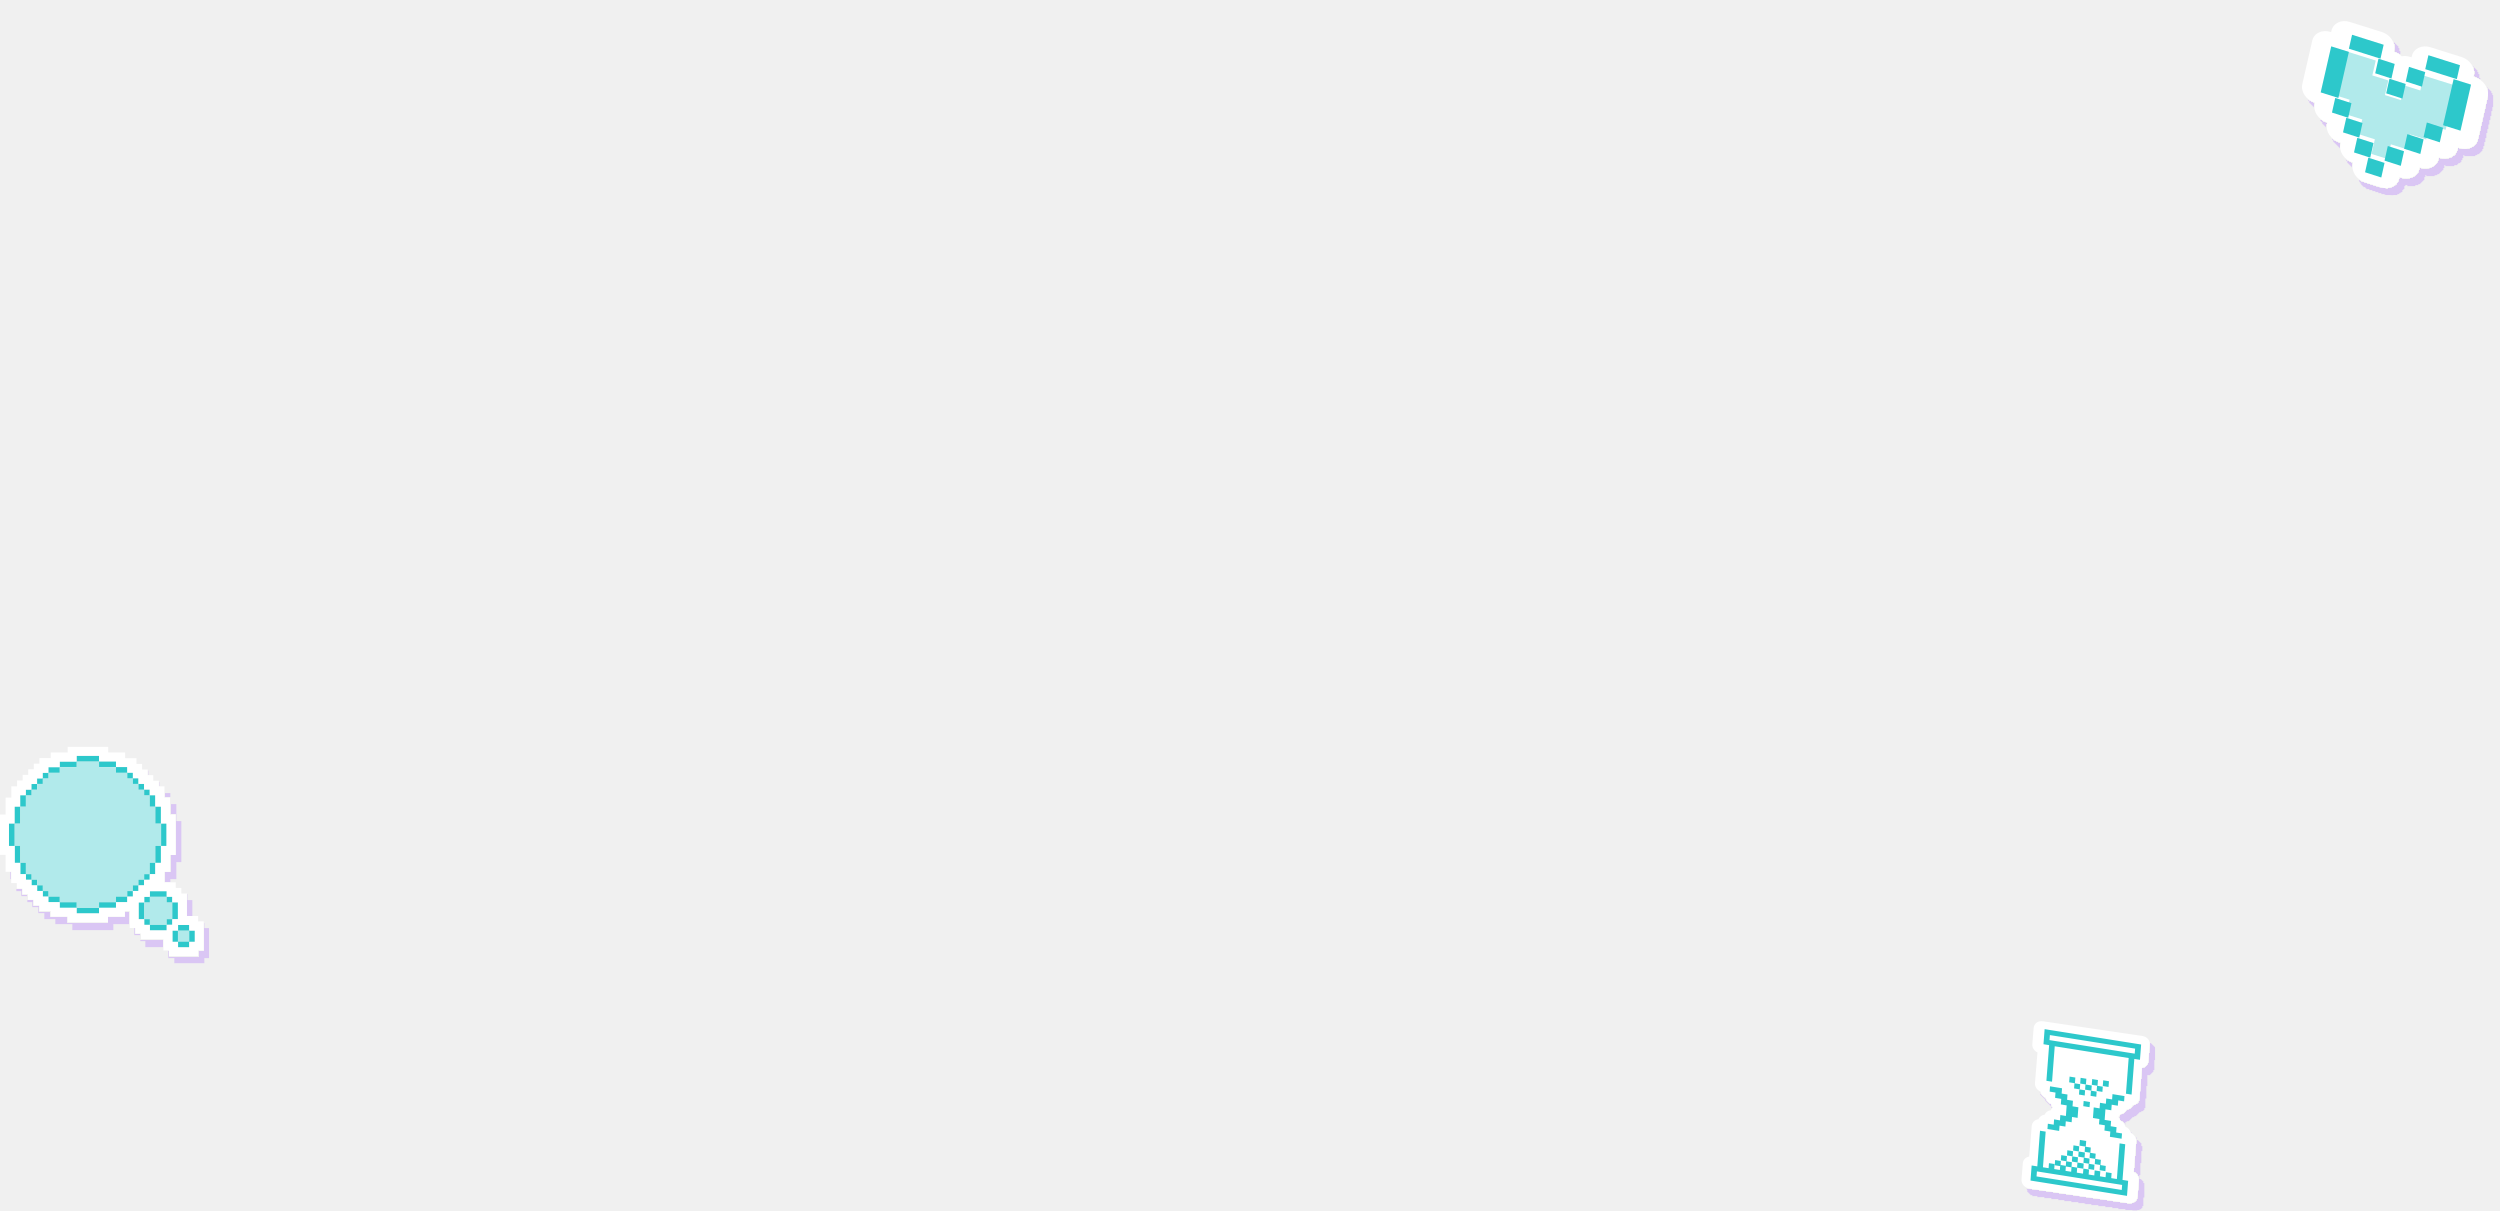
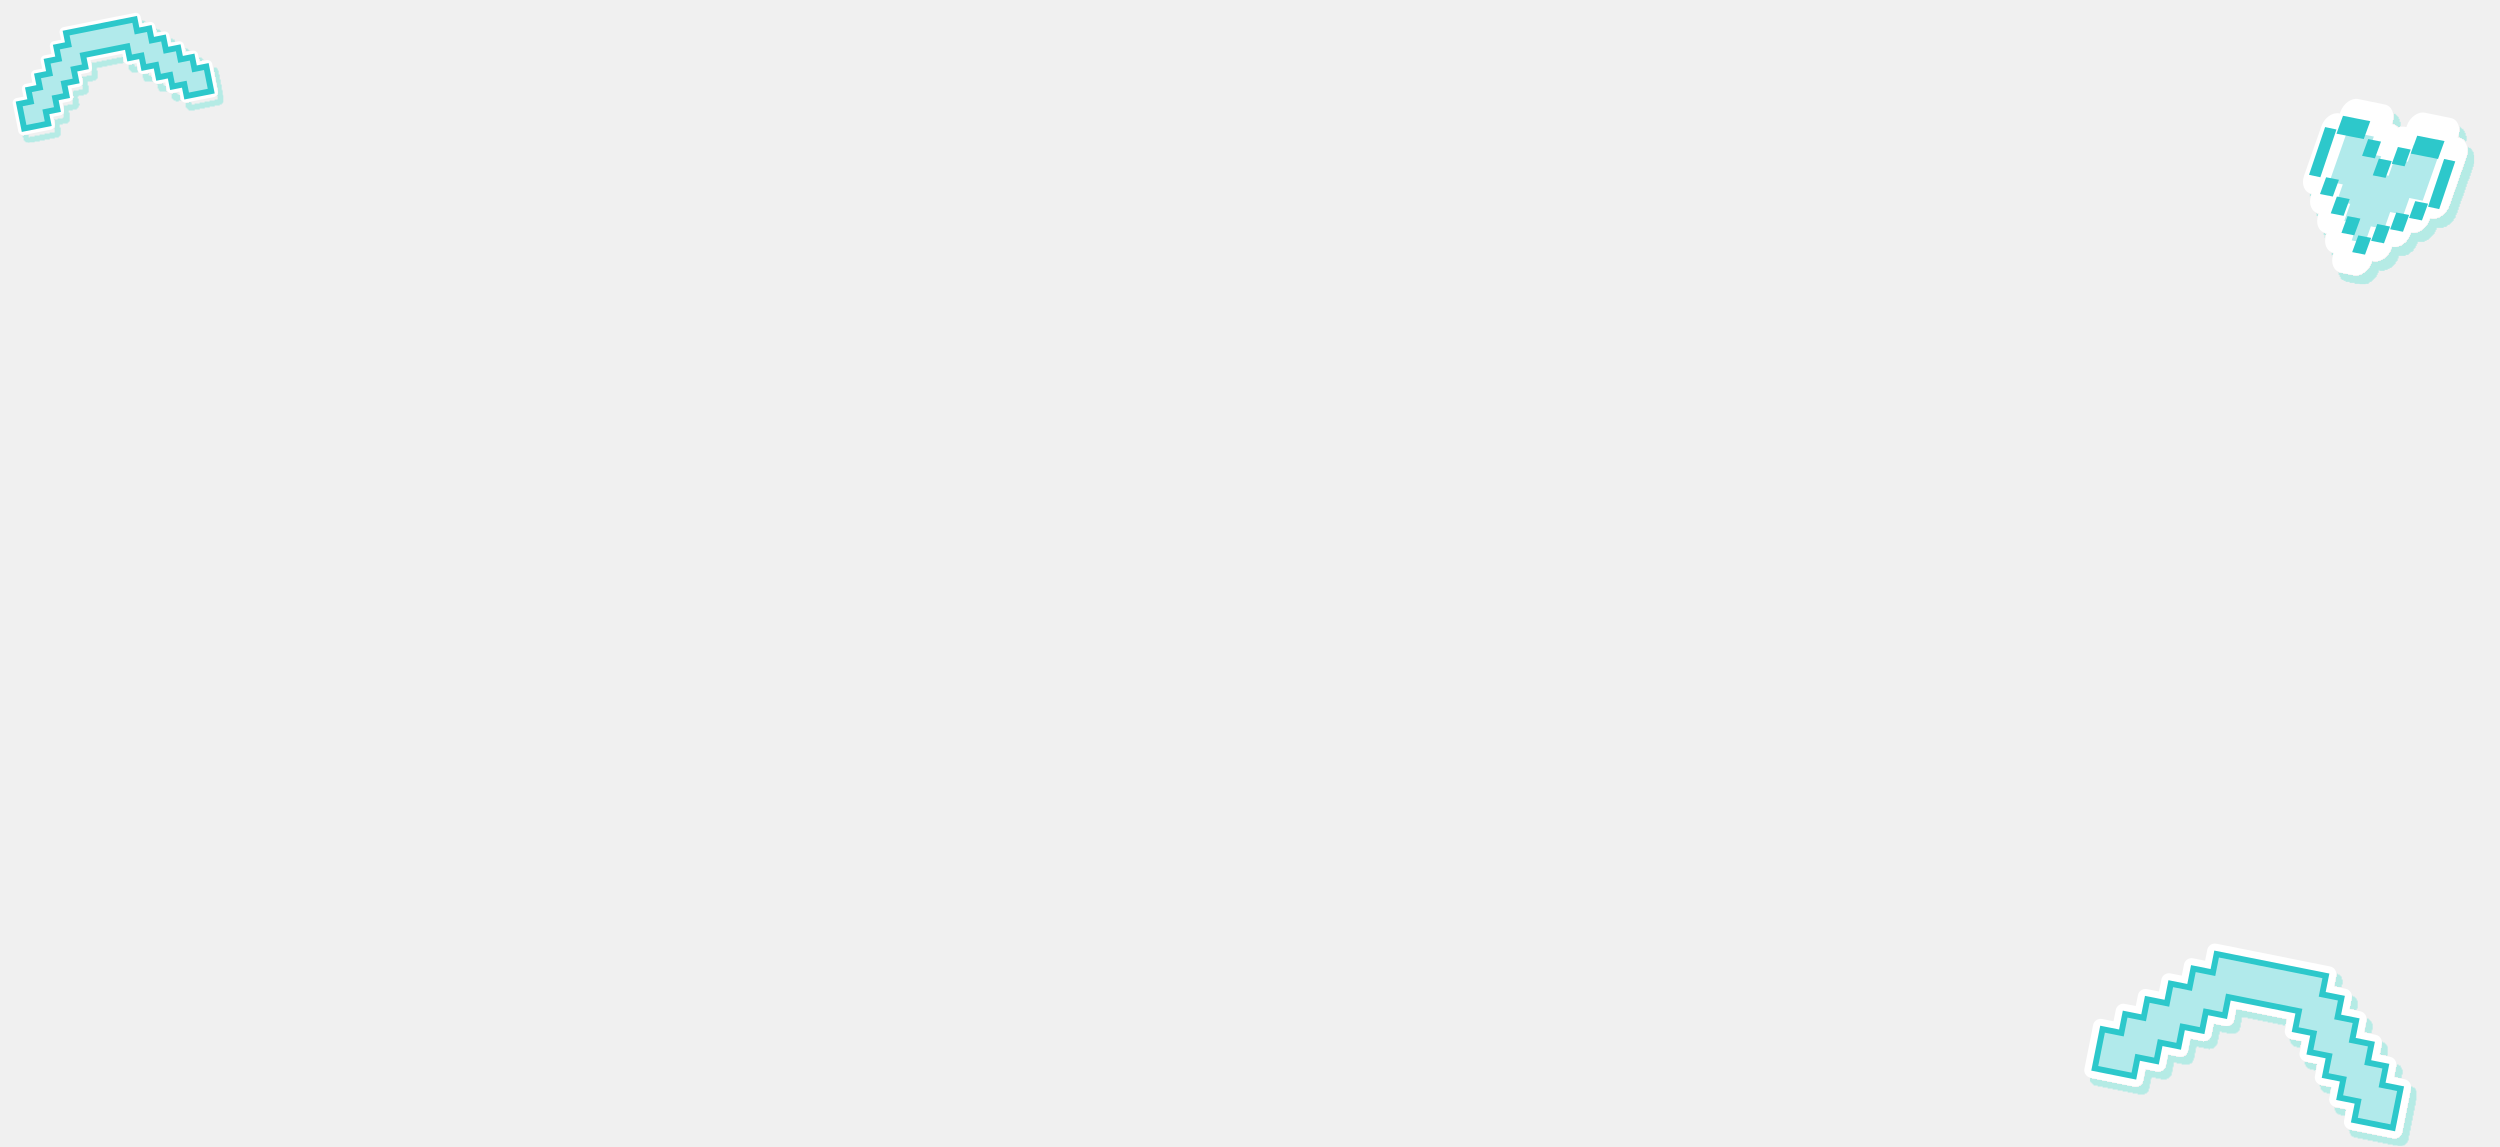
- <svg xmlns="http://www.w3.org/2000/svg" width="1041" height="504" viewBox="0 0 1041 504" fill="none">
-   <g filter="url(#filter0_d_4_1605)">
-     <path d="M62.383 359.297V364.01H60.053V366.34H57.67V368.67H55.34V371.053H53.009V373.383H48.296V375.713H41.253V378.096H31.88V375.713H24.836V373.383H20.123V371.053H17.793V368.67H15.463V366.34H13.08V364.01H10.75V359.297H8.42V352.253H6.037V342.88H8.42V335.837H10.75V331.124H13.08V328.794H15.463V326.463H17.793V324.08H20.123V321.75H24.836V319.42H31.88V317.037H41.253V319.42H48.296V321.75H53.009V324.08H55.34V326.463H57.67V328.794H60.053V331.124H62.383V335.837H64.713V342.88H67.096V352.253H64.713V359.297H62.383Z" fill="#B1EAEB" />
-     <path d="M69.426 342.88H67.096V352.253H69.426V342.88Z" fill="#2DC8CB" />
-     <path d="M67.043 352.253H64.713V359.296H67.043V352.253Z" fill="#2DC8CB" />
-     <path d="M67.043 335.837H64.713V342.88H67.043V335.837Z" fill="#2DC8CB" />
-     <path d="M64.713 331.123H62.383V335.836H64.713V331.123Z" fill="#2DC8CB" />
-     <path d="M64.713 359.296H62.383V364.01H64.713V359.296Z" fill="#2DC8CB" />
-     <path d="M62.383 328.793H60.053V331.123H62.383V328.793Z" fill="#2DC8CB" />
-     <path d="M62.383 364.01H60.053V366.34H62.383V364.01Z" fill="#2DC8CB" />
-     <path d="M60 326.463H57.67V328.793H60V326.463Z" fill="#2DC8CB" />
-     <path d="M60 366.339H57.67V368.669H60V366.339Z" fill="#2DC8CB" />
-     <path d="M57.67 324.08H55.34V326.41H57.67V324.08Z" fill="#2DC8CB" />
-     <path d="M57.67 368.669H55.34V371H57.67V368.669Z" fill="#2DC8CB" />
-     <path d="M55.339 321.75H53.009V324.08H55.339V321.75Z" fill="#2DC8CB" />
-     <path d="M55.339 371.053H53.009V373.383H55.339V371.053Z" fill="#2DC8CB" />
-     <path d="M53.01 319.419H48.296V321.75H53.01V319.419Z" fill="#2DC8CB" />
-     <path d="M53.01 373.383H48.296V375.713H53.01V373.383Z" fill="#2DC8CB" />
-     <path d="M48.296 375.713H41.253V378.043H48.296V375.713Z" fill="#2DC8CB" />
-     <path d="M48.296 317.037H41.253V319.367H48.296V317.037Z" fill="#2DC8CB" />
-     <path d="M41.253 378.096H31.88V380.426H41.253V378.096Z" fill="#2DC8CB" />
-     <path d="M41.253 314.707H31.88V317.037H41.253V314.707Z" fill="#2DC8CB" />
-     <path d="M31.88 375.713H24.836V378.043H31.88V375.713Z" fill="#2DC8CB" />
-     <path d="M31.88 317.037H24.836V319.367H31.88V317.037Z" fill="#2DC8CB" />
-     <path d="M24.837 319.419H20.123V321.75H24.837V319.419Z" fill="#2DC8CB" />
-     <path d="M24.837 373.383H20.123V375.713H24.837V373.383Z" fill="#2DC8CB" />
-     <path d="M20.123 321.75H17.793V324.08H20.123V321.75Z" fill="#2DC8CB" />
-     <path d="M20.123 371.053H17.793V373.383H20.123V371.053Z" fill="#2DC8CB" />
-     <path d="M17.794 324.08H15.463V326.41H17.794V324.08Z" fill="#2DC8CB" />
-     <path d="M17.794 368.669H15.463V371H17.794V368.669Z" fill="#2DC8CB" />
-     <path d="M15.41 326.463H13.08V328.793H15.41V326.463Z" fill="#2DC8CB" />
-     <path d="M15.41 366.339H13.08V368.669H15.41V366.339Z" fill="#2DC8CB" />
-     <path d="M13.08 328.793H10.749V331.123H13.08V328.793Z" fill="#2DC8CB" />
-     <path d="M13.08 364.01H10.749V366.34H13.08V364.01Z" fill="#2DC8CB" />
-     <path d="M10.75 331.123H8.42V335.836H10.75V331.123Z" fill="#2DC8CB" />
-     <path d="M10.75 359.296H8.42V364.01H10.75V359.296Z" fill="#2DC8CB" />
-     <path d="M8.367 335.837H6.037V342.88H8.367V335.837Z" fill="#2DC8CB" />
-     <path d="M8.367 352.253H6.037V359.296H8.367V352.253Z" fill="#2DC8CB" />
-     <path d="M6.037 342.88H3.707V352.253H6.037V342.88Z" fill="#2DC8CB" />
-     <path d="M69.427 382.756V385.139H62.383V382.756H60.053V375.712H62.383V373.382H69.427V375.712H71.757V382.756H69.427Z" fill="#B1EAEB" />
-     <path d="M74.087 375.712H71.757V382.755H74.087V375.712Z" fill="#2DC8CB" />
-     <path d="M71.757 382.755H69.427V385.085H71.757V382.755Z" fill="#2DC8CB" />
-     <path d="M71.757 373.382H69.427V375.712H71.757V373.382Z" fill="#2DC8CB" />
-     <path d="M69.427 385.138H62.384V387.468H69.427V385.138Z" fill="#2DC8CB" />
-     <path d="M69.427 371.052H62.384V373.382H69.427V371.052Z" fill="#2DC8CB" />
-     <path d="M62.383 373.382H60.053V375.712H62.383V373.382Z" fill="#2DC8CB" />
-     <path d="M62.383 382.755H60.053V385.085H62.383V382.755Z" fill="#2DC8CB" />
-     <path d="M60.001 375.712H57.67V382.755H60.001V375.712Z" fill="#2DC8CB" />
-     <path d="M78.853 387.47H74.14V392.183H78.853V387.47Z" fill="#B1EAEB" />
-     <path d="M81.13 387.47H78.8V392.183H81.13V387.47Z" fill="#2DC8CB" />
-     <path d="M78.853 385.139H74.14V387.469H78.853V385.139Z" fill="#2DC8CB" />
-     <path d="M78.853 392.13H74.14V394.46H78.853V392.13Z" fill="#2DC8CB" />
-     <path d="M74.087 387.47H71.757V392.183H74.087V387.47Z" fill="#2DC8CB" />
-     <path d="M41.254 314.707V317.037H48.297V319.367H53.01V321.697H55.34V324.027H57.67V326.358H60V328.688H62.33V331.124H64.66V335.837H66.99V342.88H69.321V352.253H66.99V359.297H64.66V364.01H62.33V366.34H60V368.67H57.67V371H55.34V373.33H53.01V375.66H48.297V377.991H41.254V380.321H31.88V377.991H24.837V375.66H20.124V373.33H17.794V371H15.463V368.67H13.133V366.34H10.803V364.01H8.473V359.297H6.143V352.253H3.707V342.88H6.037V335.837H8.367V331.124H10.697V328.794H13.027V326.463H15.357V324.133H17.688V321.803H20.124V319.473H24.837V317.143H31.88V314.707H41.254ZM69.427 371.053V373.383H71.757V375.713H74.087V382.757H71.757V385.087H69.427V387.417H62.383V385.14H60.053V382.81H57.723V375.766H60.053V373.436H62.383V371.106H69.427V371.053ZM78.8 385.14V387.47H81.13V392.183H78.8V394.513H74.14V392.183H71.81V387.47H74.14V385.14H78.8ZM44.96 311H41.254H31.88H28.173V313.33H24.837H21.13V315.66H20.124H16.417V317.99H14.086V320.32H11.756V322.651H9.426V324.981H7.096V327.417H4.713V331.124V332.13H2.33V335.837V339.173H0V342.88V352.253V355.96H2.33V359.297V363.004H4.66V364.01V367.717H6.99V370.047H9.32V372.377H11.65V374.707H13.981V377.037H16.417V379.367H20.124H21.13V381.698H24.837H28.173V384.028H31.88H41.254H44.96V381.698H48.297H52.004V379.367H53.01H54.016V382.704V386.411H56.346V388.741H58.676V391.071H62.383H68.05V392.077V395.784H70.38V398.114H74.087H78.8H82.507V395.784H84.837V392.077V387.364V383.657H82.507V381.433H78.8H77.847V375.766V372.059H75.517V369.729H73.186V367.399H69.48H68.473V364.063V363.057H70.803V359.35V356.013H73.133V352.306V342.88V339.173H70.803V335.837V332.13H68.473V331.124V327.417H66.143V325.087H63.813V322.756H61.483V320.426H59.153V318.096H56.823V315.713H53.116H52.11V313.33H48.403H45.066V311H44.96Z" fill="white" />
+ <svg xmlns="http://www.w3.org/2000/svg" width="983" height="451" viewBox="0 0 983 451" fill="none">
+   <g filter="url(#filter0_d_201_8220)">
+     <path d="M966.803 54.192L966.321 54.094L966.528 53.505C967.698 50.17 966.416 46.965 963.689 46.407L953.502 44.323C950.775 43.765 947.565 46.052 946.395 49.387L946.188 49.976L945.707 49.877C944.745 49.68 943.759 49.794 942.83 50.235C942.315 49.499 941.536 49.024 940.574 48.827L940.413 48.794L940.62 48.206C941.79 44.871 940.508 41.665 937.781 41.108L927.273 38.958C924.546 38.4 921.417 40.704 920.246 44.038L920.04 44.627L919.879 44.594C917.152 44.036 913.977 46.225 912.806 49.56L905.955 69.078C904.785 72.413 906.067 75.618 908.794 76.176L908.954 76.209L908.748 76.798C907.577 80.132 908.859 83.338 911.586 83.896L911.747 83.929L911.54 84.517C910.37 87.852 911.652 91.058 914.379 91.616L914.86 91.714L914.654 92.302C913.483 95.637 914.765 98.843 917.492 99.401L917.653 99.434L917.446 100.022C916.276 103.357 917.558 106.563 920.285 107.12L925.418 108.171C928.145 108.728 931.355 106.441 932.526 103.107L932.732 102.518L933.214 102.617C935.941 103.175 939.151 100.888 940.321 97.553L940.528 96.964L940.688 96.997C943.415 97.555 946.625 95.268 947.796 91.933L948.002 91.345L948.163 91.378C950.89 91.936 954.1 89.649 955.27 86.314L955.477 85.725L955.958 85.824C958.685 86.382 961.895 84.095 963.065 80.76L969.916 61.242C970.846 57.858 969.53 54.75 966.803 54.192Z" fill="white" />
+     <path d="M954.341 57.975L949.107 56.905L946.756 63.597L941.522 62.527L939.207 69.121L933.973 68.05L936.288 61.457L931.054 60.387L933.404 53.695L928.17 52.625L922.936 51.555L920.586 58.247L918.27 64.84L915.955 71.434L921.189 72.504L918.873 79.097L924.107 80.167L921.757 86.859L926.991 87.929L924.676 94.522L929.91 95.592L932.225 88.999L937.46 90.069L939.81 83.377L945.044 84.447L947.359 77.854L952.593 78.924L954.909 72.331L957.225 65.737L959.575 59.045L954.341 57.975Z" fill="#B1EAEB" />
+     <path d="M932.329 93.534L927.285 92.542L924.877 99.134L929.921 100.126L932.329 93.534Z" fill="#2DC8CB" />
+     <path d="M939.782 89.078L934.738 88.086L932.33 94.679L937.374 95.67L939.782 89.078Z" fill="#2DC8CB" />
+     <path d="M928.105 85.948L923.061 84.957L920.653 91.549L925.697 92.54L928.105 85.948Z" fill="#2DC8CB" />
+     <path d="M947.258 84.536L942.214 83.544L939.806 90.137L944.851 91.128L947.258 84.536Z" fill="#2DC8CB" />
+     <path d="M923.9 78.276L918.855 77.285L916.448 83.877L921.492 84.869L923.9 78.276Z" fill="#2DC8CB" />
+     <path d="M954.711 80.08L949.667 79.088L947.259 85.68L952.304 86.672L954.711 80.08Z" fill="#2DC8CB" />
+     <path d="M919.672 70.691L914.628 69.699L912.22 76.291L917.265 77.283L919.672 70.691Z" fill="#2DC8CB" />
+     <path d="M940.417 63.347L935.373 62.355L932.965 68.947L938.009 69.939L940.417 63.347Z" fill="#2DC8CB" />
+     <path d="M916.566 57.237L918.696 50.914L914.231 49.962L912.101 56.286L910.003 62.516L907.904 68.747L912.369 69.698L914.467 63.468L916.566 57.237Z" fill="#2DC8CB" />
+     <path d="M961.026 62.508L958.9 68.829L956.806 75.056L954.712 81.284L959.099 82.22L961.194 75.993L963.288 69.765L965.414 63.445L961.026 62.508Z" fill="#2DC8CB" />
+     <path d="M947.896 58.802L942.851 57.81L940.443 64.402L945.488 65.394L947.896 58.802Z" fill="#2DC8CB" />
+     <path d="M936.214 55.673L931.17 54.682L928.762 61.274L933.807 62.266L936.214 55.673Z" fill="#2DC8CB" />
+     <path d="M958.624 62.506L961.185 55.473L955.82 54.415L950.454 53.357L947.893 60.39L953.259 61.448L958.624 62.506Z" fill="#2DC8CB" />
+     <path d="M929.429 54.681L931.99 47.648L926.624 46.591L921.259 45.533L918.698 52.566L924.063 53.623L929.429 54.681Z" fill="#2DC8CB" />
  </g>
-   <g filter="url(#filter1_d_4_1605)">
-     <path d="M1030.58 32.148L1029.96 31.954L1030.09 31.407C1030.8 28.301 1028.5 24.842 1025.01 23.746L1011.96 19.654C1008.47 18.558 1005.01 20.213 1004.3 23.318L1004.17 23.866L1003.56 23.673C1002.32 23.286 1001.13 23.205 1000.08 23.463C999.283 22.625 998.216 21.997 996.983 21.61L996.777 21.546L996.903 20.998C997.614 17.893 995.322 14.433 991.83 13.338L978.372 9.116C974.879 8.02 971.52 9.707 970.809 12.813L970.684 13.361L970.478 13.296C966.985 12.2 963.544 13.764 962.834 16.869L958.674 35.044C957.963 38.149 960.254 41.608 963.747 42.704L963.953 42.768L963.827 43.316C963.117 46.421 965.408 49.881 968.901 50.977L969.106 51.041L968.981 51.589C968.27 54.694 970.561 58.154 974.054 59.249L974.67 59.443L974.545 59.99C973.834 63.096 976.125 66.555 979.618 67.651L979.824 67.715L979.698 68.263C978.988 71.368 981.279 74.828 984.772 75.924L991.347 77.986C994.839 79.082 998.301 77.427 999.012 74.322L999.137 73.773L999.754 73.967C1003.25 75.062 1006.71 73.408 1007.42 70.302L1007.54 69.754L1007.75 69.819C1011.24 70.915 1014.7 69.26 1015.42 66.155L1015.54 65.607L1015.75 65.671C1019.24 66.767 1022.7 65.112 1023.41 62.007L1023.54 61.459L1024.15 61.652C1027.65 62.748 1031.11 61.093 1031.82 57.988L1035.98 39.813C1036.38 36.612 1034.07 33.243 1030.58 32.148Z" fill="white" />
-     <path d="M1015.92 33.572L1009.25 31.482L1007.83 37.678L1001.17 35.588L999.769 41.692L993.104 39.603L994.502 33.498L987.837 31.409L989.256 25.213L982.59 23.124L975.925 21.034L974.506 27.229L973.108 33.334L971.71 39.438L978.375 41.528L976.977 47.632L983.643 49.722L982.224 55.917L988.889 58.007L987.491 64.111L994.157 66.201L995.555 60.096L1002.22 62.186L1003.64 55.99L1010.3 58.08L1011.7 51.976L1018.37 54.065L1019.77 47.961L1021.16 41.857L1022.58 35.661L1015.92 33.572Z" fill="#B1EAEB" />
-     <path d="M992.922 67.831L986.165 65.654L984.81 71.734L991.567 73.91L992.922 67.831Z" fill="#2DC8CB" />
-     <path d="M1001.04 62.98L994.279 60.804L992.924 66.884L999.681 69.06L1001.04 62.98Z" fill="#2DC8CB" />
-     <path d="M988.323 59.573L981.566 57.397L980.211 63.477L986.968 65.653L988.323 59.573Z" fill="#2DC8CB" />
-     <path d="M1009.18 58.035L1002.42 55.859L1001.06 61.939L1007.82 64.115L1009.18 58.035Z" fill="#2DC8CB" />
-     <path d="M983.746 51.221L976.988 49.045L975.633 55.125L982.39 57.301L983.746 51.221Z" fill="#2DC8CB" />
-     <path d="M1017.29 53.185L1010.53 51.008L1009.18 57.088L1015.93 59.264L1017.29 53.185Z" fill="#2DC8CB" />
-     <path d="M979.144 42.963L972.387 40.787L971.031 46.867L977.789 49.043L979.144 42.963Z" fill="#2DC8CB" />
-     <path d="M1001.73 34.968L994.97 32.791L993.614 38.871L1000.37 41.048L1001.73 34.968Z" fill="#2DC8CB" />
-     <path d="M976.605 28.066L978.081 21.612L970.718 19.3L969.242 25.755L967.787 32.115L966.333 38.474L973.696 40.786L975.15 34.426L976.605 28.066Z" fill="#2DC8CB" />
-     <path d="M1021.68 32.958L1020.2 39.415L1018.75 45.778L1017.29 52.14L1024.55 54.417L1026.01 48.055L1027.46 41.693L1028.94 35.235L1021.68 32.958Z" fill="#2DC8CB" />
-     <path d="M1009.87 30.02L1003.11 27.844L1001.76 33.924L1008.51 36.1L1009.87 30.02Z" fill="#2DC8CB" />
-     <path d="M997.153 26.615L990.395 24.439L989.04 30.518L995.797 32.695L997.153 26.615Z" fill="#2DC8CB" />
-     <path d="M1023.02 32.956L1024.34 27.151L1017.76 25.074L1011.19 22.996L1009.87 28.8L1016.44 30.878L1023.02 32.956Z" fill="#2DC8CB" />
-     <path d="M991.234 24.438L992.553 18.633L985.977 16.556L979.402 14.478L978.083 20.282L984.659 22.36L991.234 24.438Z" fill="#2DC8CB" />
+   <g filter="url(#filter1_d_201_8220)">
+     <path d="M945.57 424.394L941.271 423.536L942.16 419.087C942.317 418.3 942.155 417.483 941.71 416.815C941.264 416.148 940.572 415.685 939.785 415.528L935.632 414.699L936.485 410.427C936.642 409.64 936.48 408.823 936.035 408.156C935.59 407.488 934.898 407.025 934.111 406.868L929.51 405.95L930.458 401.203C930.615 400.417 930.453 399.6 930.008 398.932C929.563 398.265 928.87 397.802 928.084 397.645L923.785 396.786L924.674 392.337C924.831 391.55 924.669 390.733 924.224 390.066C923.778 389.398 923.086 388.935 922.3 388.778L917.716 387.863L918.574 383.567C918.731 382.781 918.569 381.964 918.124 381.296C917.679 380.629 916.987 380.166 916.2 380.009L871.457 371.075C870.67 370.918 869.853 371.08 869.186 371.525C868.519 371.971 868.056 372.663 867.898 373.449L867.041 377.745L862.315 376.801C861.529 376.644 860.712 376.806 860.044 377.251C859.377 377.697 858.914 378.389 858.757 379.175L857.868 383.625L853.418 382.737C852.632 382.58 851.815 382.741 851.147 383.187C850.48 383.632 850.017 384.324 849.86 385.111L848.912 389.857L844.187 388.914C843.4 388.757 842.583 388.918 841.915 389.364C841.248 389.809 840.785 390.501 840.628 391.288L839.77 395.583L835.475 394.726C834.688 394.568 833.871 394.73 833.204 395.176C832.536 395.621 832.073 396.313 831.916 397.1L831.028 401.549L826.578 400.661C825.791 400.504 824.974 400.666 824.307 401.111C823.639 401.556 823.176 402.248 823.019 403.035L819.592 420.199C819.435 420.986 819.597 421.803 820.042 422.47C820.487 423.137 821.18 423.6 821.966 423.758L839.13 427.185C839.917 427.342 840.734 427.18 841.401 426.735C842.069 426.289 842.532 425.597 842.689 424.81L843.577 420.361L848.027 421.249C848.814 421.406 849.631 421.244 850.298 420.799C850.965 420.354 851.429 419.662 851.586 418.875L852.443 414.58L856.739 415.437C857.526 415.594 858.342 415.432 859.01 414.987C859.677 414.542 860.14 413.85 860.298 413.063L861.241 408.338L865.967 409.281C866.753 409.438 867.57 409.276 868.238 408.831C868.905 408.386 869.368 407.694 869.525 406.907L870.414 402.457L874.863 403.346C875.65 403.503 876.467 403.341 877.134 402.896C877.802 402.45 878.265 401.758 878.422 400.972L879.28 396.676L899.291 400.672L898.434 404.967C898.277 405.754 898.438 406.571 898.884 407.238C899.329 407.906 900.021 408.369 900.808 408.526L905.109 409.385L904.221 413.834C904.064 414.621 904.226 415.438 904.671 416.105C905.116 416.773 905.808 417.236 906.595 417.393L911.178 418.308L910.235 423.034C910.077 423.82 910.239 424.637 910.685 425.305C911.13 425.972 911.822 426.435 912.609 426.592L916.762 427.422L915.904 431.717C915.747 432.504 915.909 433.321 916.354 433.988C916.799 434.655 917.491 435.119 918.278 435.276L922.58 436.135L921.691 440.584C921.534 441.371 921.696 442.188 922.141 442.855C922.586 443.523 923.279 443.986 924.065 444.143L940.953 447.515C941.74 447.672 942.557 447.51 943.224 447.065C943.892 446.62 944.355 445.927 944.512 445.141L947.944 427.953C948.101 427.166 947.939 426.349 947.494 425.682C947.048 425.015 946.356 424.552 945.57 424.394ZM941.55 444.525L924.674 441.155L926.155 433.739L918.887 432.288L920.337 425.026L913.218 423.605L914.753 415.913L907.204 414.405L908.684 406.989L901.417 405.538L902.867 398.276L876.922 393.096L875.472 400.358L868.056 398.877L866.575 406.293L858.883 404.757L857.348 412.449L850.086 411L848.636 418.261L841.22 416.781L839.739 424.197L822.596 420.774L826.023 403.61L833.439 405.091L834.92 397.675L842.182 399.125L843.627 391.887L851.319 393.422L852.859 385.71L860.275 387.19L861.756 379.774L869.448 381.31L870.898 374.048L915.643 382.982L914.193 390.244L921.743 391.751L920.262 399.168L927.491 400.611L925.951 408.324L933.501 409.831L932.051 417.093L939.171 418.514L937.69 425.931L944.972 427.385L941.55 444.525Z" fill="white" />
  </g>
-   <g filter="url(#filter2_d_4_1605)">
-     <path d="M845.172 493.492C844.209 493.35 843.432 492.445 843.505 491.553L844.055 484.862C844.128 483.97 845.034 483.313 845.997 483.455L846.598 483.544L847.771 469.27C847.844 468.378 848.75 467.722 849.713 467.864L850.314 467.953L850.36 467.395C850.433 466.503 851.339 465.847 852.301 465.989L852.903 466.078L852.949 465.52C853.022 464.628 853.928 463.972 854.89 464.114L855.492 464.203L855.537 463.645C855.611 462.753 856.517 462.097 857.479 462.239L857.96 462.31L858.052 461.195L857.45 461.106C856.488 460.964 855.71 460.059 855.784 459.167L855.83 458.609L855.228 458.521C854.266 458.378 853.488 457.473 853.562 456.581L853.607 456.024L853.006 455.935C852.044 455.793 851.266 454.888 851.339 453.995L851.385 453.438L850.784 453.349C849.822 453.207 849.044 452.302 849.117 451.41L850.29 437.136L849.689 437.047C848.727 436.905 847.949 435.999 848.022 435.107L848.581 428.305C848.655 427.413 849.561 426.756 850.523 426.899L891.898 433.012C892.86 433.154 893.638 434.059 893.564 434.951L893.005 441.754C892.932 442.646 892.026 443.302 891.064 443.16L890.462 443.071L889.289 457.345C889.216 458.237 888.31 458.894 887.348 458.751L886.746 458.663L886.7 459.22C886.627 460.112 885.721 460.769 884.759 460.626L884.157 460.537L884.112 461.095C884.038 461.987 883.132 462.643 882.17 462.501L881.569 462.412L881.523 462.97C881.449 463.862 880.543 464.518 879.581 464.376L878.98 464.287L878.888 465.402L879.61 465.509C880.572 465.651 881.35 466.556 881.276 467.448L881.231 468.006L881.832 468.095C882.794 468.237 883.572 469.142 883.499 470.034L883.453 470.592L884.054 470.681C885.016 470.823 885.794 471.728 885.721 472.62L885.675 473.178L886.276 473.266C887.239 473.409 888.016 474.314 887.943 475.206L886.779 489.368L887.38 489.457C888.343 489.599 889.12 490.504 889.047 491.397L888.497 498.088C888.424 498.98 887.518 499.636 886.556 499.494L845.181 493.38L845.172 493.492Z" fill="white" />
-     <path d="M891.745 434.707L891.561 436.936L891.378 439.165L891.195 441.394L888.792 441.039L888.609 443.267L888.426 445.496L888.243 447.725L888.06 449.954L887.877 452.182L887.675 454.634L887.492 456.863L885.089 456.508L884.906 458.737L882.503 458.381L882.32 460.61L879.917 460.255L879.734 462.484L877.331 462.129L877.148 464.357L876.965 466.586L877.085 466.604L879.488 466.959L879.305 469.188L881.708 469.543L881.525 471.772L883.928 472.127L883.745 474.356L886.148 474.711L885.964 476.94L885.763 479.391L885.58 481.62L885.397 483.849L885.214 486.078L885.031 488.307L884.847 490.535L887.25 490.891L887.067 493.119L886.884 495.348L886.701 497.577L884.298 497.222L881.895 496.867L879.492 496.511L877.089 496.156L874.686 495.801L872.283 495.446L869.88 495.091L867.478 494.736L864.834 494.345L862.431 493.99L860.028 493.634L857.625 493.279L855.222 492.924L852.82 492.569L850.417 492.214L848.014 491.859L845.611 491.503L845.794 489.275L845.977 487.046L846.16 484.817L848.563 485.172L848.746 482.943L848.929 480.715L849.112 478.486L849.295 476.257L849.478 474.028L849.68 471.577L849.863 469.348L852.266 469.703L852.449 467.474L854.852 467.829L855.035 465.601L857.438 465.956L857.621 463.727L859.904 464.064L860.087 461.836L860.27 459.607L857.867 459.252L858.05 457.023L855.407 456.632L855.59 454.403L853.187 454.048L853.37 451.819L850.967 451.464L851.15 449.235L851.352 446.784L851.535 444.555L851.718 442.326L851.901 440.097L852.084 437.869L852.267 435.64L849.864 435.285L850.048 433.056L850.231 430.827L850.414 428.598L852.817 428.954L855.22 429.309L857.623 429.664L860.026 430.019L862.429 430.374L864.831 430.729L867.234 431.085L869.637 431.44L872.281 431.83L874.684 432.186L877.087 432.541L879.489 432.896L881.892 433.251L884.295 433.606L886.698 433.962L889.101 434.317L891.745 434.707ZM892.019 431.364L889.616 431.009L887.213 430.654L884.81 430.299L882.407 429.943L880.004 429.588L877.601 429.233L875.199 428.878L872.796 428.523L870.152 428.132L867.749 427.777L865.346 427.422L862.943 427.067L860.541 426.711L857.897 426.321L855.494 425.966L853.091 425.61L850.688 425.255C848.646 424.953 846.965 426.171 846.809 428.066L846.626 430.294L846.443 432.523L846.26 434.752C846.141 436.201 847.001 437.569 848.407 438.227L848.297 439.565L848.114 441.793L847.931 444.022L847.747 446.251L847.546 448.703L847.363 450.932C847.235 452.492 848.215 453.877 849.621 454.536C849.889 455.704 850.666 456.608 851.84 457.12C852.109 458.288 853.006 459.21 854.06 459.704C854.135 460.279 854.458 460.778 854.791 461.166C854.403 461.447 854.127 461.857 853.97 462.285C852.741 462.442 851.836 463.097 851.384 464.159C850.155 464.315 849.241 465.083 848.798 466.032C847.319 466.265 846.137 467.331 846.009 468.891L845.826 471.12L845.625 473.571L845.441 475.8L845.258 478.029L845.075 480.258L844.965 481.595C843.487 481.828 842.425 482.912 842.306 484.36L842.123 486.589L841.94 488.818L841.757 491.047C841.601 492.941 843.044 494.621 845.087 494.923L847.49 495.278L849.892 495.633L852.295 495.988L854.698 496.343L857.101 496.698L859.504 497.054L861.907 497.409L864.31 497.764L866.953 498.155L869.356 498.51L871.759 498.865L874.162 499.22L876.565 499.575L878.968 499.931L881.371 500.286L883.774 500.641L886.177 500.996C888.22 501.298 889.9 500.08 890.056 498.186L890.239 495.957L890.422 493.728L890.605 491.499C890.724 490.051 889.864 488.683 888.459 488.024L888.569 486.687L888.752 484.458L888.935 482.229L889.118 480L889.319 477.548L889.503 475.32C889.631 473.76 888.65 472.374 887.245 471.715C886.976 470.547 886.199 469.643 885.025 469.131C884.756 467.963 883.859 467.041 882.805 466.547C882.731 465.972 882.407 465.473 882.074 465.086C882.462 464.804 882.739 464.394 882.896 463.966C884.125 463.81 885.039 463.042 885.482 462.093C886.711 461.936 887.616 461.28 888.068 460.219C889.546 459.986 890.728 458.92 890.856 457.36L891.039 455.131L891.241 452.68L891.424 450.451L891.607 448.222L891.79 445.993L891.9 444.656C893.378 444.423 894.44 443.34 894.559 441.891L894.742 439.662L894.926 437.433L895.109 435.205C895.505 433.346 894.062 431.666 892.019 431.364Z" fill="white" />
-     <path d="M870.252 458.885L867.635 458.459L867.475 460.606L870.092 461.032L870.252 458.885Z" fill="#2DC8CB" />
-     <path d="M879.641 455.594L879.477 457.797L877.042 457.399L876.878 459.602L874.443 459.204L874.271 461.518L871.835 461.12L871.671 463.323L871.508 465.526L873.943 465.924L874.186 465.963L874.023 468.166L876.458 468.564L876.294 470.767L878.729 471.165L878.566 473.368L881.001 473.765L883.436 474.163L883.6 471.96L881.165 471.562L881.329 469.359L878.893 468.962L879.057 466.759L876.622 466.361L876.378 466.321L876.542 464.118L876.706 461.915L879.141 462.313L879.313 460L881.87 460.417L882.034 458.214L884.469 458.612L884.633 456.409L882.198 456.011L879.641 455.594Z" fill="#2DC8CB" />
-     <path d="M873.053 454.539L870.666 454.149L870.505 456.306L872.892 456.696L873.053 454.539Z" fill="#2DC8CB" />
-     <path d="M868.233 454.008L865.846 453.618L865.686 455.776L868.073 456.166L868.233 454.008Z" fill="#2DC8CB" />
-     <path d="M875.6 452.497L873.213 452.107L873.052 454.265L875.44 454.655L875.6 452.497Z" fill="#2DC8CB" />
-     <path d="M871.01 452.002L868.393 451.576L868.233 453.723L870.85 454.149L871.01 452.002Z" fill="#2DC8CB" />
-     <path d="M866.192 451.46L863.805 451.07L863.644 453.228L866.031 453.618L866.192 451.46Z" fill="#2DC8CB" />
-     <path d="M878.173 450.227L875.777 449.835L875.6 452.22L877.996 452.612L878.173 450.227Z" fill="#2DC8CB" />
-     <path d="M873.583 449.721L871.188 449.329L871.011 451.714L873.406 452.106L873.583 449.721Z" fill="#2DC8CB" />
-     <path d="M868.764 449.191L866.368 448.799L866.191 451.184L868.587 451.576L868.764 449.191Z" fill="#2DC8CB" />
-     <path d="M864.175 448.684L861.779 448.292L861.602 450.677L863.998 451.069L864.175 448.684Z" fill="#2DC8CB" />
-     <path d="M854.796 446.127L854.956 444.036L855.116 441.944L855.276 439.853L855.436 437.761L855.595 435.67L857.945 436.043L860.295 436.417L862.645 436.79L864.995 437.164L867.345 437.537L869.695 437.911L872.28 438.321L874.63 438.695L876.98 439.068L879.33 439.442L881.68 439.815L884.03 440.189L886.38 440.562L886.22 442.654L886.061 444.745L885.901 446.837L885.741 448.929L885.581 451.02L885.405 453.321L885.246 455.412L887.596 455.786L887.755 453.694L887.931 451.394L888.091 449.302L888.251 447.21L888.411 445.119L888.57 443.027L888.73 440.936L891.08 441.309L891.248 439.113L891.408 437.022L891.568 434.93L889.218 434.557L886.868 434.183L884.518 433.81L882.168 433.436L879.818 433.063L877.468 432.689L875.118 432.316L872.768 431.942L870.183 431.531L867.833 431.158L865.483 430.784L863.133 430.411L860.783 430.037L858.433 429.664L856.083 429.29L853.733 428.917L851.383 428.543L851.223 430.635L851.063 432.727L850.903 434.818L853.253 435.192L853.094 437.283L852.934 439.375L852.774 441.466L852.614 443.558L852.454 445.649L852.279 447.95L852.119 450.042L854.469 450.415L854.629 448.324L854.796 446.127ZM853.573 431.008L855.923 431.382L858.273 431.755L860.623 432.129L862.973 432.502L865.323 432.876L867.673 433.249L870.023 433.623L872.608 434.034L874.958 434.407L877.308 434.781L879.658 435.154L882.008 435.528L884.358 435.901L886.708 436.275L889.058 436.648L888.898 438.74L886.548 438.366L884.198 437.993L881.848 437.619L879.498 437.246L877.148 436.872L874.798 436.499L872.448 436.125L869.863 435.714L867.513 435.341L865.163 434.967L862.813 434.594L860.463 434.22L858.113 433.847L855.763 433.474L853.413 433.1L853.573 431.008Z" fill="#2DC8CB" />
-     <path d="M857.431 470.917L857.595 468.714L860.032 469.111L860.196 466.907L862.632 467.305L862.796 465.101L865.111 465.479L865.275 463.275L865.439 461.072L863.002 460.674L863.174 458.36L860.738 457.962L860.902 455.758L858.465 455.36L858.629 453.156L856.071 452.739L853.634 452.341L853.47 454.545L855.907 454.943L855.743 457.147L858.301 457.564L858.129 459.878L860.566 460.276L860.402 462.48L860.238 464.684L857.923 464.306L857.759 466.51L855.323 466.112L855.159 468.316L852.722 467.918L852.558 470.122L854.995 470.52L857.431 470.917Z" fill="#2DC8CB" />
-     <path d="M868.698 475.092L866.072 474.663L865.895 477.037L868.521 477.465L868.698 475.092Z" fill="#2DC8CB" />
-     <path d="M865.782 477.312L863.395 476.922L863.235 479.08L865.622 479.47L865.782 477.312Z" fill="#2DC8CB" />
-     <path d="M870.6 477.843L868.213 477.453L868.052 479.611L870.44 480.001L870.6 477.843Z" fill="#2DC8CB" />
-     <path d="M863.234 479.353L860.847 478.963L860.687 481.121L863.074 481.511L863.234 479.353Z" fill="#2DC8CB" />
-     <path d="M868.167 479.908L865.55 479.482L865.39 481.629L868.007 482.055L868.167 479.908Z" fill="#2DC8CB" />
-     <path d="M872.643 480.39L870.255 480L870.095 482.157L872.482 482.547L872.643 480.39Z" fill="#2DC8CB" />
-     <path d="M860.687 481.396L858.299 481.006L858.139 483.164L860.526 483.553L860.687 481.396Z" fill="#2DC8CB" />
-     <path d="M865.275 481.901L862.888 481.511L862.728 483.669L865.115 484.058L865.275 481.901Z" fill="#2DC8CB" />
-     <path d="M870.096 482.432L867.709 482.042L867.549 484.2L869.936 484.59L870.096 482.432Z" fill="#2DC8CB" />
-     <path d="M874.799 482.95L872.412 482.561L872.251 484.718L874.638 485.108L874.799 482.95Z" fill="#2DC8CB" />
-     <path d="M858.139 483.437L855.751 483.047L855.591 485.205L857.978 485.595L858.139 483.437Z" fill="#2DC8CB" />
-     <path d="M862.728 483.943L860.341 483.553L860.18 485.711L862.568 486.101L862.728 483.943Z" fill="#2DC8CB" />
-     <path d="M867.661 484.497L865.044 484.071L864.884 486.218L867.501 486.644L867.661 484.497Z" fill="#2DC8CB" />
-     <path d="M872.137 484.98L869.75 484.59L869.59 486.748L871.977 487.138L872.137 484.98Z" fill="#2DC8CB" />
-     <path d="M876.841 485.498L874.454 485.108L874.293 487.266L876.68 487.656L876.841 485.498Z" fill="#2DC8CB" />
-     <path d="M883.813 491.316L883.973 489.225L884.132 487.134L884.292 485.043L884.452 482.952L884.612 480.862L884.788 478.562L884.948 476.471L882.598 476.097L882.438 478.188L882.262 480.488L882.102 482.579L881.943 484.67L881.783 486.761L881.623 488.852L881.463 490.943L879.113 490.569L879.273 488.478L876.924 488.105L876.764 490.196L874.414 489.823L874.574 487.732L872.224 487.359L872.064 489.449L869.715 489.076L869.874 486.985L867.525 486.612L867.365 488.703L864.78 488.292L864.94 486.201L862.59 485.828L862.43 487.919L860.081 487.546L860.241 485.455L857.891 485.081L857.731 487.172L855.381 486.799L855.541 484.708L853.191 484.335L853.032 486.426L850.682 486.052L850.842 483.962L851.002 481.871L851.161 479.78L851.321 477.689L851.481 475.598L851.657 473.298L851.817 471.207L849.467 470.834L849.307 472.925L849.131 475.225L848.971 477.316L848.812 479.407L848.652 481.497L848.492 483.588L848.332 485.679L845.983 485.306L845.823 487.397L845.663 489.488L845.503 491.578L847.853 491.952L850.202 492.325L852.552 492.698L854.902 493.072L857.252 493.445L859.601 493.818L861.951 494.192L864.301 494.565L866.885 494.975L869.235 495.349L871.585 495.722L873.935 496.095L876.284 496.469L878.634 496.842L880.984 497.215L883.333 497.588L885.683 497.962L885.843 495.871L886.003 493.78L886.163 491.689L883.813 491.316ZM883.493 495.498L881.144 495.124L878.794 494.751L876.444 494.378L874.094 494.004L871.745 493.631L869.395 493.258L867.045 492.885L864.461 492.474L862.111 492.101L859.761 491.727L857.411 491.354L855.062 490.981L852.712 490.607L850.362 490.234L848.013 489.861L848.172 487.77L850.522 488.143L852.872 488.517L855.222 488.89L857.571 489.263L859.921 489.636L862.271 490.01L864.62 490.383L867.205 490.794L869.555 491.167L871.904 491.54L874.254 491.914L876.604 492.287L878.954 492.66L881.303 493.033L883.653 493.407L883.493 495.498Z" fill="#2DC8CB" />
+   <path d="M936.636 426.621L938.114 419.217L930.989 417.794L932.439 410.532L924.889 409.025L926.425 401.333L919.157 399.882L920.636 392.477L913.089 390.971L914.539 383.709L871.573 375.13L870.123 382.392L862.431 380.856L860.953 388.26L853.548 386.782L852.013 394.474L844.321 392.938L842.871 400.2L835.609 398.75L834.131 406.154L826.726 404.676L823.655 420.06L839.039 423.132L840.517 415.727L847.921 417.206L849.371 409.944L856.633 411.394L858.169 403.702L865.861 405.238L867.339 397.833L874.743 399.312L876.193 392.05L903.918 397.585L902.468 404.847L909.733 406.298L908.254 413.702L915.804 415.209L914.268 422.901L921.396 424.325L919.946 431.586L927.211 433.037L925.733 440.441L940.832 443.456L943.904 428.072L936.636 426.621Z" fill="#B1EAEB" stroke="#2DC8CB" stroke-width="2.323" stroke-miterlimit="10" />
+   <g filter="url(#filter2_d_201_8220)">
+     <path d="M6.506 38.548L9.205 38.009L8.647 35.215C8.549 34.721 8.65 34.209 8.93 33.789C9.209 33.37 9.644 33.08 10.138 32.981L12.745 32.46L12.21 29.778C12.111 29.284 12.213 28.771 12.492 28.352C12.772 27.933 13.207 27.642 13.701 27.544L16.59 26.967L15.994 23.987C15.896 23.493 15.998 22.98 16.277 22.561C16.557 22.142 16.991 21.851 17.485 21.753L20.184 21.214L19.626 18.42C19.527 17.926 19.629 17.413 19.909 16.994C20.188 16.575 20.623 16.284 21.117 16.185L23.994 15.611L23.456 12.914C23.357 12.42 23.459 11.907 23.738 11.488C24.018 11.069 24.453 10.778 24.947 10.679L53.039 5.07C53.533 4.972 54.046 5.073 54.465 5.353C54.885 5.632 55.175 6.067 55.274 6.561L55.812 9.258L58.779 8.665C59.273 8.567 59.786 8.669 60.205 8.948C60.624 9.228 60.915 9.662 61.014 10.156L61.572 12.95L64.366 12.392C64.859 12.293 65.373 12.395 65.791 12.675C66.21 12.954 66.501 13.389 66.6 13.883L67.195 16.863L70.162 16.27C70.656 16.172 71.169 16.273 71.588 16.553C72.007 16.833 72.298 17.267 72.397 17.761L72.935 20.458L75.632 19.92C76.126 19.821 76.639 19.923 77.058 20.202C77.477 20.482 77.768 20.916 77.866 21.41L78.424 24.204L81.218 23.646C81.712 23.548 82.225 23.649 82.644 23.929C83.063 24.209 83.354 24.643 83.453 25.137L85.604 35.914C85.703 36.408 85.601 36.921 85.322 37.34C85.042 37.759 84.608 38.05 84.114 38.148L73.337 40.3C72.843 40.398 72.33 40.297 71.911 40.017C71.492 39.738 71.201 39.303 71.102 38.809L70.544 36.015L67.751 36.573C67.257 36.672 66.744 36.57 66.325 36.291C65.906 36.011 65.615 35.577 65.516 35.083L64.978 32.386L62.281 32.924C61.787 33.023 61.274 32.921 60.855 32.642C60.436 32.362 60.145 31.927 60.046 31.433L59.454 28.466L56.487 29.059C55.993 29.157 55.48 29.056 55.061 28.776C54.642 28.497 54.351 28.062 54.252 27.568L53.695 24.774L50.901 25.332C50.407 25.431 49.894 25.329 49.475 25.049C49.056 24.77 48.765 24.335 48.666 23.841L48.128 21.144L35.563 23.653L36.102 26.35C36.2 26.844 36.099 27.357 35.819 27.776C35.539 28.195 35.105 28.486 34.611 28.585L31.91 29.124L32.468 31.918C32.567 32.412 32.465 32.925 32.185 33.344C31.906 33.763 31.471 34.053 30.977 34.152L28.1 34.727L28.692 37.694C28.791 38.188 28.689 38.701 28.41 39.12C28.13 39.539 27.695 39.83 27.201 39.928L24.594 40.449L25.132 43.146C25.231 43.64 25.129 44.153 24.85 44.572C24.57 44.991 24.136 45.282 23.642 45.38L20.941 45.919L21.499 48.713C21.598 49.207 21.496 49.72 21.216 50.139C20.937 50.558 20.502 50.849 20.008 50.948L9.405 53.065C8.911 53.163 8.398 53.062 7.979 52.782C7.56 52.503 7.269 52.068 7.17 51.574L5.016 40.782C4.917 40.288 5.019 39.776 5.298 39.357C5.578 38.938 6.012 38.647 6.506 38.548ZM9.03 51.187L19.626 49.072L18.696 44.415L23.259 43.504L22.349 38.945L26.819 38.052L25.855 33.223L30.595 32.276L29.665 27.62L34.229 26.709L33.318 22.149L49.608 18.897L50.519 23.456L55.175 22.526L56.105 27.183L60.934 26.218L61.898 31.048L66.458 30.138L67.368 34.697L72.025 33.768L72.954 38.424L83.718 36.275L81.567 25.498L76.91 26.428L75.98 21.771L71.421 22.682L70.513 18.137L65.684 19.102L64.717 14.259L60.061 15.188L59.131 10.532L54.301 11.496L53.391 6.937L25.296 12.546L26.206 17.106L21.466 18.052L22.396 22.709L17.857 23.615L18.824 28.458L14.084 29.404L14.994 33.964L10.524 34.856L11.454 39.513L6.881 40.425L9.03 51.187Z" fill="white" />
  </g>
+   <path d="M12.115 39.946L11.187 35.297L15.661 34.404L14.75 29.844L19.49 28.898L18.526 24.068L23.089 23.157L22.161 18.508L26.899 17.562L25.989 13.003L52.966 7.616L53.877 12.176L58.706 11.211L59.635 15.861L64.283 14.932L65.248 19.762L70.077 18.798L70.988 23.357L75.547 22.447L76.475 27.096L81.124 26.167L83.053 35.827L73.394 37.755L72.466 33.106L67.817 34.035L66.906 29.475L62.347 30.385L61.382 25.556L56.553 26.52L55.625 21.871L50.976 22.799L50.065 18.24L32.658 21.715L33.568 26.275L29.007 27.186L29.935 31.835L25.195 32.781L26.159 37.611L21.683 38.504L22.594 43.064L18.032 43.975L18.961 48.623L9.48 50.516L7.552 40.857L12.115 39.946Z" fill="#B1EAEB" stroke="#2DC8CB" stroke-width="2.323" stroke-miterlimit="10" />
  <defs>
-     <filter id="filter0_d_4_1605" x="0" y="311" width="87.055" height="90.072" filterUnits="userSpaceOnUse" color-interpolation-filters="sRGB">
+     <filter id="filter0_d_201_8220" x="905.521" y="38.875" width="67.299" height="72.856" filterUnits="userSpaceOnUse" color-interpolation-filters="sRGB">
+       <feFlood flood-opacity="0" result="BackgroundImageFix" />
+       <feColorMatrix in="SourceAlpha" type="matrix" values="0 0 0 0 0 0 0 0 0 0 0 0 0 0 0 0 0 0 127 0" result="hardAlpha" />
+       <feOffset dx="2.607" dy="3.476" />
+       <feComposite in2="hardAlpha" operator="out" />
+       <feColorMatrix type="matrix" values="0 0 0 0 0.012 0 0 0 0 0.855 0 0 0 0 0.773 0 0 0 0.25 0" />
+       <feBlend mode="normal" in2="BackgroundImageFix" result="effect1_dropShadow_201_8220" />
+       <feBlend mode="normal" in="SourceGraphic" in2="effect1_dropShadow_201_8220" result="shape" />
+     </filter>
+     <filter id="filter1_d_201_8220" x="819.534" y="371.017" width="130.687" height="79.514" filterUnits="userSpaceOnUse" color-interpolation-filters="sRGB">
      <feFlood flood-opacity="0" result="BackgroundImageFix" />
      <feColorMatrix in="SourceAlpha" type="matrix" values="0 0 0 0 0 0 0 0 0 0 0 0 0 0 0 0 0 0 127 0" result="hardAlpha" />
      <feOffset dx="2.218" dy="2.958" />
      <feComposite in2="hardAlpha" operator="out" />
-       <feColorMatrix type="matrix" values="0 0 0 0 0.596 0 0 0 0 0.278 0 0 0 0 1 0 0 0 0.25 0" />
-       <feBlend mode="normal" in2="BackgroundImageFix" result="effect1_dropShadow_4_1605" />
-       <feBlend mode="normal" in="SourceGraphic" in2="effect1_dropShadow_4_1605" result="shape" />
+       <feColorMatrix type="matrix" values="0 0 0 0 0.012 0 0 0 0 0.855 0 0 0 0 0.773 0 0 0 0.25 0" />
+       <feBlend mode="normal" in2="BackgroundImageFix" result="effect1_dropShadow_201_8220" />
+       <feBlend mode="normal" in="SourceGraphic" in2="effect1_dropShadow_201_8220" result="shape" />
    </filter>
-     <filter id="filter1_d_4_1605" x="958.544" y="8.781" width="79.698" height="72.501" filterUnits="userSpaceOnUse" color-interpolation-filters="sRGB">
+     <filter id="filter2_d_201_8220" x="4.979" y="5.034" width="82.88" height="51.025" filterUnits="userSpaceOnUse" color-interpolation-filters="sRGB">
      <feFlood flood-opacity="0" result="BackgroundImageFix" />
      <feColorMatrix in="SourceAlpha" type="matrix" values="0 0 0 0 0 0 0 0 0 0 0 0 0 0 0 0 0 0 127 0" result="hardAlpha" />
      <feOffset dx="2.218" dy="2.958" />
      <feComposite in2="hardAlpha" operator="out" />
-       <feColorMatrix type="matrix" values="0 0 0 0 0.596 0 0 0 0 0.278 0 0 0 0 1 0 0 0 0.25 0" />
-       <feBlend mode="normal" in2="BackgroundImageFix" result="effect1_dropShadow_4_1605" />
-       <feBlend mode="normal" in="SourceGraphic" in2="effect1_dropShadow_4_1605" result="shape" />
-     </filter>
-     <filter id="filter2_d_4_1605" x="841.745" y="425.209" width="55.647" height="78.79" filterUnits="userSpaceOnUse" color-interpolation-filters="sRGB">
-       <feFlood flood-opacity="0" result="BackgroundImageFix" />
-       <feColorMatrix in="SourceAlpha" type="matrix" values="0 0 0 0 0 0 0 0 0 0 0 0 0 0 0 0 0 0 127 0" result="hardAlpha" />
-       <feOffset dx="2.218" dy="2.958" />
-       <feComposite in2="hardAlpha" operator="out" />
-       <feColorMatrix type="matrix" values="0 0 0 0 0.596 0 0 0 0 0.278 0 0 0 0 1 0 0 0 0.25 0" />
-       <feBlend mode="normal" in2="BackgroundImageFix" result="effect1_dropShadow_4_1605" />
-       <feBlend mode="normal" in="SourceGraphic" in2="effect1_dropShadow_4_1605" result="shape" />
+       <feColorMatrix type="matrix" values="0 0 0 0 0.012 0 0 0 0 0.855 0 0 0 0 0.773 0 0 0 0.25 0" />
+       <feBlend mode="normal" in2="BackgroundImageFix" result="effect1_dropShadow_201_8220" />
+       <feBlend mode="normal" in="SourceGraphic" in2="effect1_dropShadow_201_8220" result="shape" />
    </filter>
  </defs>
</svg>
